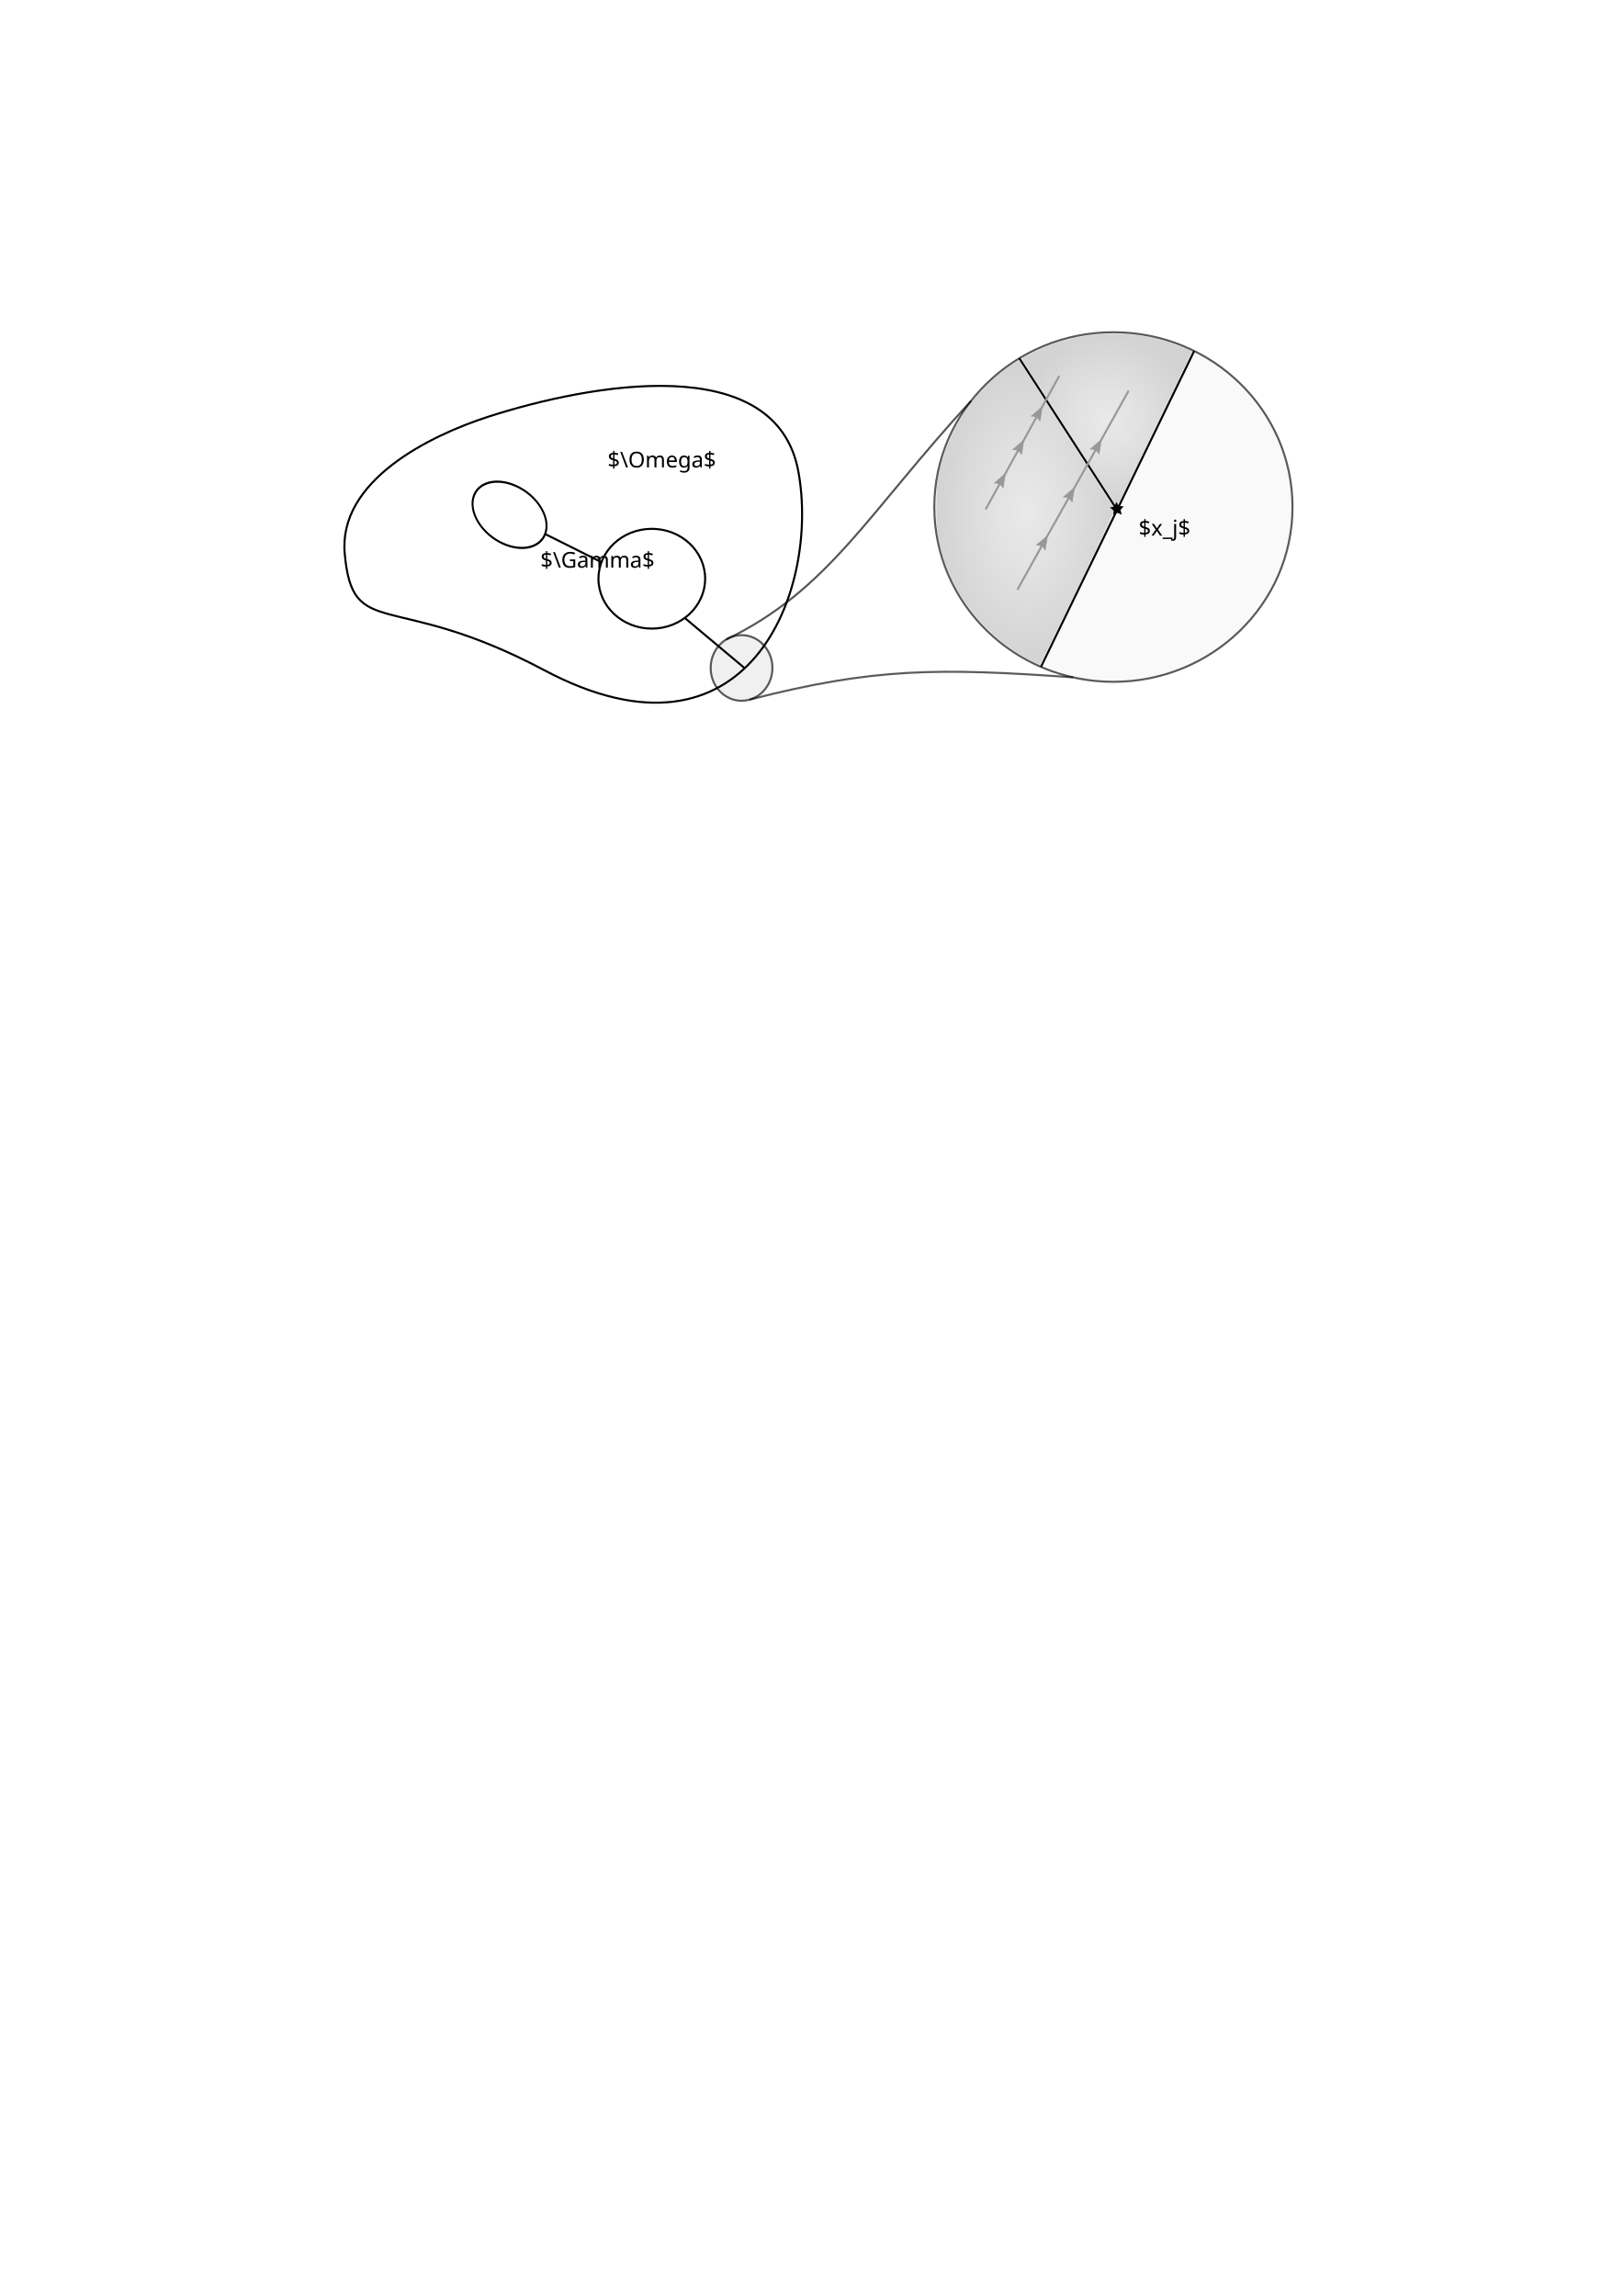
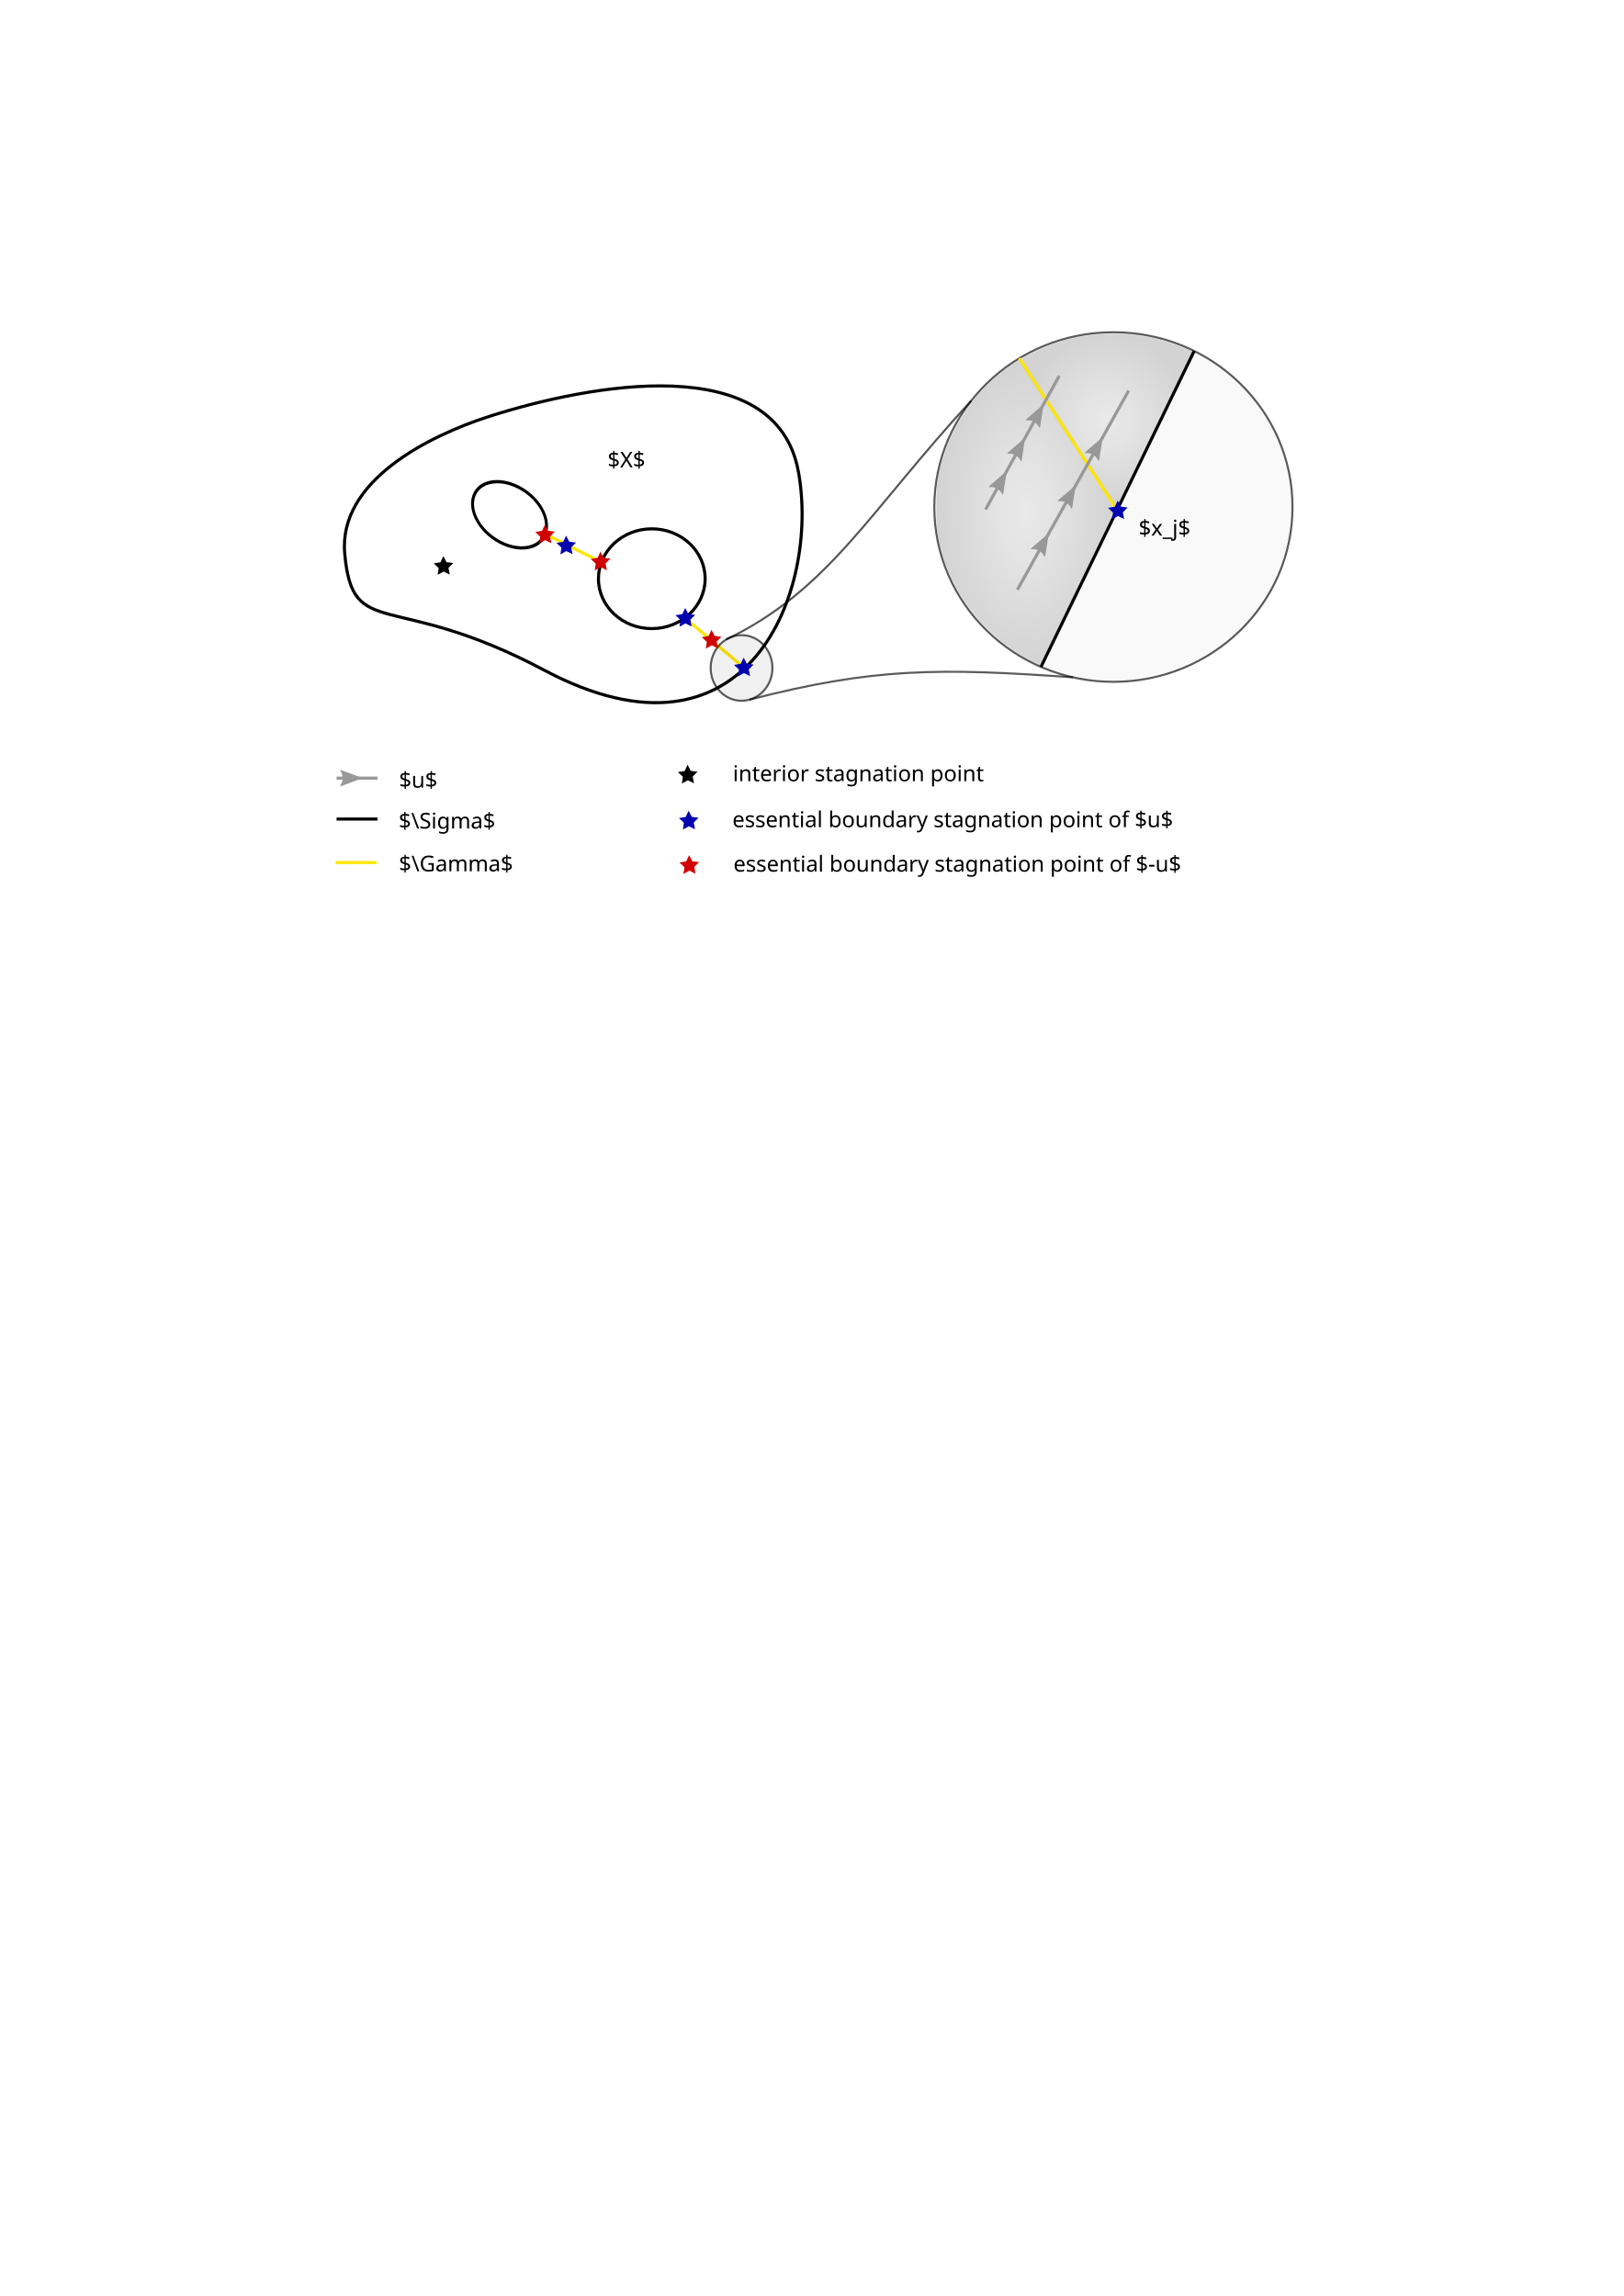
<svg xmlns="http://www.w3.org/2000/svg" xmlns:xlink="http://www.w3.org/1999/xlink" width="210mm" height="297mm" viewBox="0 0 210 297" version="1.1" id="svg8">
  <defs id="defs2">
    <linearGradient id="linearGradient994">
      <stop style="stop-color:#000000;stop-opacity:0.059" offset="0" id="stop990" />
      <stop style="stop-color:#000000;stop-opacity:0.154" offset="1" id="stop992" />
    </linearGradient>
    <marker orient="auto" refY="0.0" refX="0.0" id="Arrow1Lend" style="overflow:visible;">
      <path id="path46806" d="M 0.0,0.0 L 5.0,-5.0 L -12.5,0.0 L 5.0,5.0 L 0.0,0.0 z " style="fill-rule:evenodd;stroke:#000000;stroke-width:1pt;stroke-opacity:1;fill:#000000;fill-opacity:1" transform="scale(0.8) rotate(180) translate(12.5,0)" />
    </marker>
    <marker orient="auto" refY="0.0" refX="0.0" id="Tail" style="overflow:visible">
      <g id="g46851" transform="scale(-1.2)" style="stroke:#000000;stroke-opacity:1;fill:#000000;fill-opacity:1">
        <path id="path46839" d="M -3.805,-3.959 L 0.544,0" style="fill:#000000;fill-rule:evenodd;stroke:#000000;stroke-width:0.8;stroke-linecap:round;stroke-opacity:1;fill-opacity:1" />
        <path id="path46841" d="M -1.287,-3.959 L 3.062,0" style="fill:#000000;fill-rule:evenodd;stroke:#000000;stroke-width:0.8;stroke-linecap:round;stroke-opacity:1;fill-opacity:1" />
        <path id="path46843" d="M 1.305,-3.959 L 5.654,0" style="fill:#000000;fill-rule:evenodd;stroke:#000000;stroke-width:0.8;stroke-linecap:round;stroke-opacity:1;fill-opacity:1" />
        <path id="path46845" d="M -3.805,4.178 L 0.544,0.22" style="fill:#000000;fill-rule:evenodd;stroke:#000000;stroke-width:0.8;stroke-linecap:round;stroke-opacity:1;fill-opacity:1" />
        <path id="path46847" d="M -1.287,4.178 L 3.062,0.22" style="fill:#000000;fill-rule:evenodd;stroke:#000000;stroke-width:0.8;stroke-linecap:round;stroke-opacity:1;fill-opacity:1" />
        <path id="path46849" d="M 1.305,4.178 L 5.654,0.22" style="fill:#000000;fill-rule:evenodd;stroke:#000000;stroke-width:0.8;stroke-linecap:round;stroke-opacity:1;fill-opacity:1" />
      </g>
    </marker>
    <meshgradient y="147.564" x="132.834" gradientUnits="userSpaceOnUse" id="meshgradient40892" gradientTransform="matrix(0.1766841,0,0,0.1924568,27.65703,25.08636)">
      <meshrow id="meshrow46534">
        <meshpatch id="meshpatch46536">
          <stop path="c 27.768,-6.88344e-05  19.17,-17.678  46.938,-17.678" style="stop-color:#000000;stop-opacity:0.106" id="stop46538" />
          <stop path="c 0,17.599  0,30.912  0,48.51" style="stop-color:#000000;stop-opacity:0.106" id="stop46540" />
          <stop path="c -27.768,-2.84837e-05  -55.536,4.286  -83.304,4.286" style="stop-color:#000000;stop-opacity:0.059" id="stop46542" />
          <stop path="c 0,-17.599  36.365,-17.52  36.366,-35.118" style="stop-color:#000000;stop-opacity:0.106" id="stop46544" />
        </meshpatch>
        <meshpatch id="meshpatch46546">
          <stop path="c 27.768,0  55.536,0  83.304,0" id="stop46548" />
          <stop path="c 0,17.599  20.714,20.912  20.714,38.51" style="stop-color:#000000;stop-opacity:0.106" id="stop46550" />
          <stop path="c -27.768,-5.62163e-05  -76.25,10  -104.018,10" style="stop-color:#000000;stop-opacity:0.059" id="stop46552" />
        </meshpatch>
        <meshpatch id="meshpatch46554">
          <stop path="c 27.768,0  55.536,0  83.304,0" id="stop46556" />
          <stop path="c 0,17.599  23.572,35.197  23.571,52.796" style="stop-color:#000000;stop-opacity:0.106" id="stop46558" />
          <stop path="c -27.768,6.82121e-13  -58.393,-14.286  -86.161,-14.286" style="stop-color:#000000;stop-opacity:0.059" id="stop46560" />
        </meshpatch>
        <meshpatch id="meshpatch46562">
          <stop path="c 27.768,0  40.889,8.586  68.657,8.586" id="stop46564" />
          <stop path="c -0.001,17.599  14.647,26.611  14.647,44.21" style="stop-color:#000000;stop-opacity:0.106" id="stop46566" />
          <stop path="c -27.768,0  -31.964,0  -59.732,-0" style="stop-color:#000000;stop-opacity:0.106" id="stop46568" />
        </meshpatch>
      </meshrow>
      <meshrow id="meshrow46570">
        <meshpatch id="meshpatch46572">
          <stop path="c 0,17.599  -40.714,33.769  -40.714,51.367" id="stop46574" />
          <stop path="c -27.768,-0  -14.822,5.714  -42.59,5.714" style="stop-color:#000000;stop-opacity:0.059" id="stop46576" />
          <stop path="c 0,-17.599  0,-35.197  1.42109e-14,-52.796" style="stop-color:#000000;stop-opacity:0.106" id="stop46578" />
        </meshpatch>
        <meshpatch id="meshpatch46580">
          <stop path="c 0,17.599  -20.714,49.483  -20.714,67.082" id="stop46582" />
          <stop path="c -27.768,0  -96.25,-5.714  -124.018,-5.714" style="stop-color:#000000;stop-opacity:0.106" id="stop46584" />
        </meshpatch>
        <meshpatch id="meshpatch46586">
          <stop path="c 2.61625e-05,17.599  20.714,36.626  20.714,54.225" id="stop46588" />
          <stop path="c -27.768,-5.71042e-05  -99.822,-1.429  -127.589,-1.429" style="stop-color:#000000;stop-opacity:0.059" id="stop46590" />
        </meshpatch>
        <meshpatch id="meshpatch46592">
          <stop path="c 0,17.599  0,35.197  0,52.796" id="stop46594" />
          <stop path="c -27.768,0  -11.25,1.429  -39.018,1.428" style="stop-color:#000000;stop-opacity:0.106" id="stop46596" />
        </meshpatch>
      </meshrow>
      <meshrow id="meshrow46598">
        <meshpatch id="meshpatch46600">
          <stop path="c -7.87606e-05,17.599  48.571,20.197  48.571,37.796" id="stop46602" />
          <stop path="c -27.768,-0  -63.393,20.714  -91.161,20.714" style="stop-color:#000000;stop-opacity:0.059" id="stop46604" />
          <stop path="c 0,-17.599  0,-35.197  0,-52.796" style="stop-color:#000000;stop-opacity:0.106" id="stop46606" />
        </meshpatch>
        <meshpatch id="meshpatch46608">
          <stop path="c 0,17.599  6.429,53.054  6.429,70.653" id="stop46610" />
          <stop path="c -27.768,-7.04148e-05  -54.108,-38.571  -81.875,-38.571" style="stop-color:#000000;stop-opacity:0.059" id="stop46612" />
        </meshpatch>
        <meshpatch id="meshpatch46614">
          <stop path="c -5.82894e-05,17.599  -25.196,45.601  -25.196,63.2" id="stop46616" />
          <stop path="c -27.768,0  -68.197,6.025  -95.965,6.025" style="stop-color:#000000;stop-opacity:0.106" id="stop46618" />
        </meshpatch>
        <meshpatch id="meshpatch46620">
          <stop path="c 0,17.599  0,35.197  0,52.796" id="stop46622" />
          <stop path="c -27.768,0  -36.447,11.832  -64.215,11.832" style="stop-color:#000000;stop-opacity:0.106" id="stop46624" />
        </meshpatch>
      </meshrow>
      <meshrow id="meshrow46626">
        <meshpatch id="meshpatch46628">
          <stop path="c 0,17.599  -7.857,55.912  -7.857,73.51" id="stop46630" />
          <stop path="c -27.768,0  -55.536,0  -83.304,0" style="stop-color:#000000;stop-opacity:0.106" id="stop46632" />
          <stop path="c 0,-17.599  0,-35.197  -0,-52.796" style="stop-color:#000000;stop-opacity:0.106" id="stop46634" />
        </meshpatch>
        <meshpatch id="meshpatch46636">
          <stop path="c -4.4442e-05,17.599  -6.429,17.34  -6.429,34.939" id="stop46638" />
          <stop path="c -27.768,0  -55.536,0  -83.304,5.68434e-14" style="stop-color:#000000;stop-opacity:0.106" id="stop46640" />
        </meshpatch>
        <meshpatch id="meshpatch46642">
          <stop path="c -0,17.599  -19.089,23.365  -19.089,40.964" id="stop46644" />
          <stop path="c -27.768,0  -55.536,0  -83.304,-5.68434e-14" style="stop-color:#000000;stop-opacity:0.106" id="stop46646" />
        </meshpatch>
        <meshpatch id="meshpatch46648">
          <stop path="c 0,17.599  -7.071,29.641  -7.07,47.24" id="stop46650" />
          <stop path="c -27.768,0  -48.465,5.556  -76.233,5.556" style="stop-color:#000000;stop-opacity:0.106" id="stop46652" />
        </meshpatch>
      </meshrow>
    </meshgradient>
    <radialGradient xlink:href="#linearGradient994" id="radialGradient996" cx="541.106" cy="205.406" fx="541.106" fy="205.406" r="41.594" gradientTransform="matrix(1,0,0,1.015734,0,-3.231785)" gradientUnits="userSpaceOnUse" />
    <radialGradient xlink:href="#linearGradient994" id="radialGradient1004" cx="501.308" cy="250.521" fx="501.308" fy="250.521" r="43.599" gradientTransform="matrix(1,0,0,1.707641,0,-177.2789)" gradientUnits="userSpaceOnUse" />
    <marker orient="auto" refY="0" refX="0" id="Arrow2Mstart" style="overflow:visible">
      <path id="path1596" style="fill:#989898;fill-opacity:1;fill-rule:evenodd;stroke:#989898;stroke-width:0.625;stroke-linejoin:round;stroke-opacity:1" d="M 8.719,4.034 -2.207,0.016 8.719,-4.002 c -1.745,2.372 -1.735,5.617 -6e-7,8.035 z" transform="scale(0.6)" />
    </marker>
    <marker orient="auto" refY="0" refX="0" id="Arrow2Mstart-3" style="overflow:visible">
      <path id="path1596-6" style="fill:#989898;fill-opacity:1;fill-rule:evenodd;stroke:#989898;stroke-width:0.625;stroke-linejoin:round;stroke-opacity:1" d="M 8.719,4.034 -2.207,0.016 8.719,-4.002 c -1.745,2.372 -1.735,5.617 -6e-7,8.035 z" transform="scale(0.6)" />
    </marker>
+     <marker orient="auto" refY="0" refX="0" id="Arrow2Mstart-0-2" style="overflow:visible">
+       <path id="path1596-9-8" style="fill:#989898;fill-opacity:1;fill-rule:evenodd;stroke:#989898;stroke-width:0.625;stroke-linejoin:round;stroke-opacity:1" d="M 8.719,4.034 -2.207,0.016 8.719,-4.002 c -1.745,2.372 -1.735,5.617 -6e-7,8.035 z" transform="scale(0.6)" />
+     </marker>
  </defs>
  <g id="layer1">
-     <path style="fill:none;stroke:#000000;stroke-width:0.265px;stroke-linecap:butt;stroke-linejoin:miter;stroke-opacity:1" d="m 44.586,71.633 c -0.865,-9.448 10.963,-15.284 18.623,-17.748 13.035,-4.193 37.169,-8.676 40.05,7.126 2.792,15.314 -6.4,39.741 -32.87,25.681 C 50.644,76.205 45.629,83.03 44.586,71.633 Z" id="path815" />
-     <ellipse style="opacity:1;fill:none;fill-opacity:0.064;stroke:#000000;stroke-width:0.266;stroke-miterlimit:4;stroke-dasharray:none;stroke-dashoffset:0;stroke-opacity:1" id="path823" ry="3.732" rx="5.231" cy="27.497" cx="85.921" transform="matrix(0.8797108,0.475509,-0.3521968,0.935926,0,0)" />
-     <ellipse style="opacity:1;fill:none;fill-opacity:0.064;stroke:#000000;stroke-width:0.265;stroke-miterlimit:4;stroke-dasharray:none;stroke-dashoffset:0;stroke-opacity:1" id="path823-3" cx="84.299" cy="74.86" rx="6.899" ry="6.454" />
-     <path style="fill:none;stroke:#000000;stroke-width:0.265px;stroke-linecap:butt;stroke-linejoin:miter;stroke-opacity:1" d="M 96.317,86.437 88.562,79.934" id="path840" />
-     <path style="fill:none;stroke:#000000;stroke-width:0.265px;stroke-linecap:butt;stroke-linejoin:miter;stroke-opacity:1" d="m 70.503,69.079 7.287,3.643" id="path842" />
+     <path style="fill:none;stroke:#000000;stroke-width:0.4;stroke-linecap:butt;stroke-linejoin:miter;stroke-opacity:1;stroke-miterlimit:4;stroke-dasharray:none" d="m 44.586,71.633 c -0.865,-9.448 10.963,-15.284 18.623,-17.748 13.035,-4.193 37.169,-8.676 40.05,7.126 2.792,15.314 -6.4,39.741 -32.87,25.681 C 50.644,76.205 45.629,83.03 44.586,71.633 Z" id="path815" />
+     <ellipse style="opacity:1;fill:none;fill-opacity:0.064;stroke:#000000;stroke-width:0.402;stroke-miterlimit:4;stroke-dasharray:none;stroke-dashoffset:0;stroke-opacity:1" id="path823" ry="3.732" rx="5.231" cy="27.497" cx="85.921" transform="matrix(0.8797108,0.475509,-0.3521968,0.935926,0,0)" />
+     <ellipse style="opacity:1;fill:none;fill-opacity:0.064;stroke:#000000;stroke-width:0.4;stroke-miterlimit:4;stroke-dasharray:none;stroke-dashoffset:0;stroke-opacity:1" id="path823-3" cx="84.299" cy="74.86" rx="6.899" ry="6.454" />
+     <path style="fill:none;stroke:#ffe600;stroke-width:0.4;stroke-linecap:butt;stroke-linejoin:miter;stroke-opacity:1;stroke-miterlimit:4;stroke-dasharray:none" d="M 96.317,86.437 88.562,79.934" id="path840" />
+     <path style="fill:none;stroke:#ffe600;stroke-width:0.4;stroke-linecap:butt;stroke-linejoin:miter;stroke-opacity:1;stroke-miterlimit:4;stroke-dasharray:none" d="m 70.503,69.079 7.287,3.643" id="path842" />
    <path style="opacity:1;fill:url(#meshgradient40892);fill-opacity:1;stroke:none;stroke-width:0.265;stroke-miterlimit:4;stroke-dasharray:none;stroke-dashoffset:0;stroke-opacity:1" d="M 82.437,90.633 C 79.062,90.255 75.144,88.967 71.104,86.907 63.4,82.981 60.102,81.729 52.631,79.899 49.696,79.179 48.417,78.76 47.55,78.233 46.327,77.49 45.577,76.294 45.138,74.384 44.634,72.195 44.561,69.852 44.948,68.255 45.932,64.186 49.571,60.402 55.531,57.247 c 3.707,-1.962 8.135,-3.559 13.698,-4.938 6.163,-1.529 11.188,-2.224 16.063,-2.225 5.079,-1.92e-4 8.499,0.683 11.556,2.308 1.445,0.768 2.499,1.58 3.459,2.665 1.724,1.948 2.592,4.05 3.056,7.401 0.205,1.479 0.28,5.136 0.139,6.779 -0.565,6.585 -2.809,12.294 -6.343,16.138 l -0.828,0.9 -0.322,-0.264 C 95.834,85.865 94.132,84.44 92.23,82.844 l -3.459,-2.902 0.482,-0.428 c 0.871,-0.773 1.589,-1.998 1.889,-3.222 0.178,-0.727 0.177,-2.153 -0.003,-2.89 -0.719,-2.96 -3.596,-5.112 -6.834,-5.112 -2.603,0 -5.137,1.451 -6.24,3.573 -0.172,0.33 -0.352,0.602 -0.402,0.604 -0.063,0.002 -6.818,-3.327 -6.976,-3.438 -0.008,-0.006 0.022,-0.225 0.067,-0.487 0.198,-1.157 -0.327,-2.618 -1.378,-3.827 -1.819,-2.095 -4.643,-3.053 -6.622,-2.247 -0.706,0.288 -1.381,1.018 -1.598,1.73 -0.773,2.534 1.852,5.931 5.147,6.661 1.821,0.403 3.297,-0.071 4.134,-1.327 l 0.176,-0.264 3.46,1.733 c 1.903,0.953 3.478,1.752 3.499,1.775 0.022,0.024 -0.024,0.259 -0.102,0.524 -0.204,0.695 -0.202,2.356 0.004,3.106 0.402,1.46 1.541,3.041 2.757,3.825 1.325,0.854 2.321,1.131 4.08,1.131 1.603,5.77e-4 2.294,-0.164 3.543,-0.843 l 0.732,-0.398 0.743,0.621 c 4.947,4.136 6.761,5.67 6.76,5.717 -0.002,0.099 -1.487,1.262 -2.204,1.726 -2.005,1.298 -4.416,2.154 -6.916,2.454 -1.003,0.12 -3.43,0.117 -4.532,-0.007 z" id="path844" />
    <ellipse style="opacity:1;fill:#000000;fill-opacity:0.059;stroke:#000000;stroke-width:0.265;stroke-miterlimit:4;stroke-dasharray:none;stroke-dashoffset:0;stroke-opacity:0.644" id="path46654" cx="95.908" cy="86.402" rx="3.994" ry="4.245" />
    <ellipse style="opacity:1;fill:#000000;fill-opacity:0.027;stroke:#000000;stroke-width:0.265;stroke-miterlimit:4;stroke-dasharray:none;stroke-dashoffset:0;stroke-opacity:0.644" id="path46654-6" cx="144.002" cy="65.587" rx="23.163" ry="22.61" />
-     <path style="fill:none;stroke:#000000;stroke-width:0.265;stroke-linecap:butt;stroke-linejoin:miter;stroke-miterlimit:4;stroke-dasharray:none;stroke-dashoffset:0;stroke-opacity:1" d="M 134.631,86.264 154.446,45.405" id="path46793" />
-     <path style="fill:none;stroke:#000000;stroke-width:0.265;stroke-linecap:butt;stroke-linejoin:miter;stroke-miterlimit:4;stroke-dasharray:none;stroke-dashoffset:0;stroke-opacity:1" d="M 144.478,65.96 131.834,46.347" id="path46795" />
+     <path style="fill:none;stroke:#000000;stroke-width:0.4;stroke-linecap:butt;stroke-linejoin:miter;stroke-miterlimit:4;stroke-dasharray:none;stroke-dashoffset:0;stroke-opacity:1" d="M 134.631,86.264 154.446,45.405" id="path46793" />
+     <path style="fill:none;stroke:#ffe600;stroke-width:0.4;stroke-linecap:butt;stroke-linejoin:miter;stroke-miterlimit:4;stroke-dasharray:none;stroke-dashoffset:0;stroke-opacity:1" d="M 144.478,65.96 131.834,46.347" id="path46795" />
    <path style="fill:none;stroke:#000000;stroke-width:0.265px;stroke-linecap:butt;stroke-linejoin:miter;stroke-opacity:0.663" d="M 93.898,82.734 C 107.226,76.328 112.273,66.309 125.602,51.852" id="path47362" />
    <path style="fill:none;stroke:#000000;stroke-width:0.265px;stroke-linecap:butt;stroke-linejoin:miter;stroke-opacity:0.643" d="M 96.939,90.503 C 113.001,86.361 121.44,86.39 138.79,87.617" id="path47364" />
-     <path style="opacity:1;fill:url(#radialGradient1004);fill-opacity:1.0;stroke:none;stroke-width:1.002;stroke-miterlimit:4;stroke-dasharray:none;stroke-dashoffset:0;stroke-opacity:0.08" d="m 503.074,322.523 c -20.426,-10.844 -36.153,-29.874 -42.305,-51.192 -2.535,-8.785 -3.043,-12.618 -3.06,-23.106 -0.018,-11.239 0.71,-16.35 3.635,-25.506 6.036,-18.899 18.83,-35.428 35.493,-45.858 l 1.263,-0.79 23.32,36.204 c 12.826,19.912 23.394,36.478 23.486,36.814 0.227,0.833 -36.071,75.878 -36.704,75.884 -0.278,0.003 -2.585,-1.099 -5.127,-2.449 z" id="path986" transform="scale(0.2645833)" />
-     <path style="opacity:1;fill:url(#radialGradient996);fill-opacity:1;stroke:none;stroke-width:1.002;stroke-miterlimit:4;stroke-dasharray:none;stroke-dashoffset:0;stroke-opacity:0.08" d="m 544.156,245.123 c -0.953,-1.489 -11.334,-17.594 -23.071,-35.789 -11.736,-18.195 -21.441,-33.344 -21.565,-33.663 -0.316,-0.811 10.067,-5.813 16.51,-7.954 16.5,-5.483 34.292,-6.032 51.283,-1.581 4.833,1.266 15.387,5.231 15.387,5.78 0,0.323 -36.319,75.384 -36.643,75.732 -0.093,0.1 -0.949,-1.037 -1.901,-2.525 z" id="path988" transform="scale(0.2645833)" />
-     <path style="fill:none;stroke:#989898;stroke-width:0.265;stroke-linecap:butt;stroke-linejoin:miter;stroke-miterlimit:4;stroke-dasharray:none;stroke-opacity:1;marker-mid:url(#Arrow2Mstart)" d="m 145.974,50.53 c -1.299,2.347 -2.523,4.543 -3.71,6.664 -1.187,2.121 -2.336,4.167 -3.484,6.213 -1.149,2.046 -2.298,4.092 -3.484,6.213 -1.187,2.121 -2.411,4.317 -3.71,6.664" id="path1544-4" />
-     <path style="fill:none;stroke:#989898;stroke-width:0.265;stroke-linecap:butt;stroke-linejoin:miter;stroke-miterlimit:4;stroke-dasharray:none;stroke-opacity:1;marker-mid:url(#Arrow2Mstart-3)" d="m 136.998,48.616 -2.383,4.322 -2.383,4.322 -2.383,4.322 -2.383,4.322" id="path1544-4-7" />
-     <path d="m 145.077,66.572 -0.574,-0.242 -0.524,0.336 0.052,-0.621 -0.482,-0.395 0.606,-0.142 0.227,-0.58 0.322,0.533 0.622,0.036 -0.407,0.471 z" id="path992-3" style="opacity:1;fill:#000000;fill-opacity:1;stroke:none;stroke-width:0.4;stroke-miterlimit:4;stroke-dasharray:none;stroke-dashoffset:0;stroke-opacity:0.08" />
-     <text xml:space="preserve" style="font-style:normal;font-weight:normal;font-size:2.822px;line-height:1.25;font-family:sans-serif;letter-spacing:0px;word-spacing:0px;fill:#000000;fill-opacity:1;stroke:none;stroke-width:0.265" x="69.891" y="73.429" id="text1888">
-       <tspan id="tspan1886" x="69.891" y="73.429" style="stroke-width:0.265">$\Gamma$</tspan>
-     </text>
+     <path style="opacity:1;fill:url(#radialGradient1004);fill-opacity:1;stroke:none;stroke-width:1.512;stroke-miterlimit:4;stroke-dasharray:none;stroke-dashoffset:0;stroke-opacity:0.08" d="m 503.074,322.523 c -20.426,-10.844 -36.153,-29.874 -42.305,-51.192 -2.535,-8.785 -3.043,-12.618 -3.06,-23.106 -0.018,-11.239 0.71,-16.35 3.635,-25.506 6.036,-18.899 18.83,-35.428 35.493,-45.858 l 1.263,-0.79 23.32,36.204 c 12.826,19.912 23.394,36.478 23.486,36.814 0.227,0.833 -36.071,75.878 -36.704,75.884 -0.278,0.003 -2.585,-1.099 -5.127,-2.449 z" id="path986" transform="scale(0.2645833)" />
+     <path style="opacity:1;fill:url(#radialGradient996);fill-opacity:1;stroke:none;stroke-width:1.512;stroke-miterlimit:4;stroke-dasharray:none;stroke-dashoffset:0;stroke-opacity:0.08" d="m 544.156,245.123 c -0.953,-1.489 -11.334,-17.594 -23.071,-35.789 -11.736,-18.195 -21.441,-33.344 -21.565,-33.663 -0.316,-0.811 10.067,-5.813 16.51,-7.954 16.5,-5.483 34.292,-6.032 51.283,-1.581 4.833,1.266 15.387,5.231 15.387,5.78 0,0.323 -36.319,75.384 -36.643,75.732 -0.093,0.1 -0.949,-1.037 -1.901,-2.525 z" id="path988" transform="scale(0.2645833)" />
+     <path style="fill:none;stroke:#989898;stroke-width:0.4;stroke-linecap:butt;stroke-linejoin:miter;stroke-miterlimit:4;stroke-dasharray:none;stroke-opacity:1;marker-mid:url(#Arrow2Mstart)" d="m 145.974,50.53 c -1.299,2.347 -2.523,4.543 -3.71,6.664 -1.187,2.121 -2.336,4.167 -3.484,6.213 -1.149,2.046 -2.298,4.092 -3.484,6.213 -1.187,2.121 -2.411,4.317 -3.71,6.664" id="path1544-4" />
+     <path style="fill:none;stroke:#989898;stroke-width:0.4;stroke-linecap:butt;stroke-linejoin:miter;stroke-miterlimit:4;stroke-dasharray:none;stroke-opacity:1;marker-mid:url(#Arrow2Mstart-3)" d="m 136.998,48.616 -2.383,4.322 -2.383,4.322 -2.383,4.322 -2.383,4.322" id="path1544-4-7" />
    <text xml:space="preserve" style="font-style:normal;font-weight:normal;font-size:2.822px;line-height:1.25;font-family:sans-serif;letter-spacing:0px;word-spacing:0px;fill:#000000;fill-opacity:1;stroke:none;stroke-width:0.265" x="147.266" y="69.286" id="text1892">
      <tspan id="tspan1890" x="147.266" y="69.286" style="stroke-width:0.265">$x_j$</tspan>
    </text>
    <text xml:space="preserve" style="font-style:normal;font-weight:normal;font-size:2.822px;line-height:1.25;font-family:sans-serif;letter-spacing:0px;word-spacing:0px;fill:#000000;fill-opacity:1;stroke:none;stroke-width:0.265" x="78.577" y="60.466" id="text1896">
-       <tspan id="tspan1894" x="78.577" y="60.466" style="stroke-width:0.265">$\Omega$</tspan>
+       <tspan id="tspan1894" x="78.577" y="60.466" style="stroke-width:0.265">$X$</tspan>
    </text>
+     <path style="display:inline;fill:none;stroke:#000000;stroke-width:0.4;stroke-linecap:butt;stroke-linejoin:miter;stroke-miterlimit:4;stroke-dasharray:none;stroke-opacity:1" d="m 43.531,105.948 h 5.292" id="path2340-9-2" />
+     <path style="display:inline;fill:none;stroke:#989898;stroke-width:0.4;stroke-linecap:butt;stroke-linejoin:miter;stroke-miterlimit:4;stroke-dasharray:none;stroke-opacity:1;marker-mid:url(#Arrow2Mstart-0-2)" d="m 48.822,100.656 h -2.646 -2.646" id="path1544-4-0-9" />
+     <text xml:space="preserve" style="font-style:normal;font-weight:normal;font-size:2.822px;line-height:1.25;font-family:sans-serif;letter-spacing:0px;word-spacing:0px;display:inline;fill:#000000;fill-opacity:1;stroke:none;stroke-width:0.265" x="51.61" y="101.884" id="text8442">
+       <tspan id="tspan8440" x="51.61" y="101.884" style="stroke-width:0.265">$u$</tspan>
+     </text>
+     <text xml:space="preserve" style="font-style:normal;font-weight:normal;font-size:2.822px;line-height:1.25;font-family:sans-serif;letter-spacing:0px;word-spacing:0px;display:inline;fill:#000000;fill-opacity:1;stroke:none;stroke-width:0.265" x="51.563" y="107.176" id="text8446">
+       <tspan id="tspan8444" x="51.563" y="107.176" style="stroke-width:0.265">$\Sigma$</tspan>
+     </text>
+     <path style="display:inline;fill:none;stroke:#ffe600;stroke-width:0.4;stroke-linecap:butt;stroke-linejoin:miter;stroke-miterlimit:4;stroke-dasharray:none;stroke-opacity:1" d="m 43.415,111.578 h 5.292" id="path2342-9-3" />
+     <text xml:space="preserve" style="font-style:normal;font-weight:normal;font-size:2.822px;line-height:1.25;font-family:sans-serif;letter-spacing:0px;word-spacing:0px;display:inline;fill:#000000;fill-opacity:1;stroke:none;stroke-width:0.265" x="51.588" y="112.712" id="text8450-6">
+       <tspan id="tspan8448-1" x="51.588" y="112.712" style="stroke-width:0.265">$\Gamma$</tspan>
+     </text>
+     <text xml:space="preserve" style="font-style:normal;font-weight:normal;font-size:2.822px;line-height:1.25;font-family:sans-serif;letter-spacing:0px;word-spacing:0px;display:inline;fill:#000000;fill-opacity:1;stroke:none;stroke-width:0.265" x="94.787" y="101.054" id="text8450-9">
+       <tspan id="tspan8448-3" x="94.787" y="101.054" style="stroke-width:0.265">interior stagnation point</tspan>
+     </text>
+     <text xml:space="preserve" style="font-style:normal;font-weight:normal;font-size:2.822px;line-height:1.25;font-family:sans-serif;letter-spacing:0px;word-spacing:0px;display:inline;fill:#000000;fill-opacity:1;stroke:none;stroke-width:0.265" x="94.72" y="107.001" id="text8450-4">
+       <tspan id="tspan8448-7" x="94.72" y="107.001" style="stroke-width:0.265">essential boundary stagnation point of $u$</tspan>
+     </text>
+     <text xml:space="preserve" style="font-style:normal;font-weight:normal;font-size:2.822px;line-height:1.25;font-family:sans-serif;letter-spacing:0px;word-spacing:0px;display:inline;fill:#000000;fill-opacity:1;stroke:none;stroke-width:0.265" x="94.854" y="112.747" id="text8450-5">
+       <tspan id="tspan8448-0" x="94.854" y="112.747" style="stroke-width:0.265">essential boundary stagnation point of $-u$</tspan>
+     </text>
+     <path style="display:inline;opacity:1;fill:#000000;fill-opacity:1;stroke:none;stroke-width:0.4;stroke-miterlimit:4;stroke-dasharray:none;stroke-dashoffset:0;stroke-opacity:0.62" id="path6666-7-2" d="m 67.271,-92.544 -0.886,-0.005 -0.506,0.727 -0.269,-0.844 -0.848,-0.257 0.72,-0.517 -0.018,-0.886 0.714,0.525 0.837,-0.291 -0.278,0.841 z" transform="matrix(0.1817851,0.9833383,0.9833383,-0.1817851,168.5301,18.35449)" />
+     <path style="display:inline;opacity:1;fill:#0000af;fill-opacity:1;stroke:none;stroke-width:0.4;stroke-miterlimit:4;stroke-dasharray:none;stroke-dashoffset:0;stroke-opacity:0.62" id="path6666-7-0-6" d="m 67.271,-92.544 -0.886,-0.005 -0.506,0.727 -0.269,-0.844 -0.848,-0.257 0.72,-0.517 -0.018,-0.886 0.714,0.525 0.837,-0.291 -0.278,0.841 z" transform="matrix(0.1817851,0.9833383,0.9833383,-0.1817851,168.6637,24.30124)" />
+     <path style="display:inline;opacity:1;fill:#d00000;fill-opacity:1;stroke:none;stroke-width:0.4;stroke-miterlimit:4;stroke-dasharray:none;stroke-dashoffset:0;stroke-opacity:0.62" id="path6666-7-0-9-7-2" d="m 67.271,-92.544 -0.886,-0.005 -0.506,0.727 -0.269,-0.844 -0.848,-0.257 0.72,-0.517 -0.018,-0.886 0.714,0.525 0.837,-0.291 -0.278,0.841 z" transform="matrix(0.1817851,0.9833383,0.9833383,-0.1817851,168.7306,30.04754)" />
+     <path style="display:inline;opacity:1;fill:#0000af;fill-opacity:1;stroke:none;stroke-width:0.4;stroke-miterlimit:4;stroke-dasharray:none;stroke-dashoffset:0;stroke-opacity:0.62" id="path6666-7-0-6-3" d="m 67.271,-92.544 -0.886,-0.005 -0.506,0.727 -0.269,-0.844 -0.848,-0.257 0.72,-0.517 -0.018,-0.886 0.714,0.525 0.837,-0.291 -0.278,0.841 z" transform="matrix(0.1817851,0.9833383,0.9833383,-0.1817851,224.1606,-15.82531)" />
+     <path style="display:inline;opacity:1;fill:#0000af;fill-opacity:1;stroke:none;stroke-width:0.4;stroke-miterlimit:4;stroke-dasharray:none;stroke-dashoffset:0;stroke-opacity:0.62" id="path6666-7-0-6-6" d="m 67.271,-92.544 -0.886,-0.005 -0.506,0.727 -0.269,-0.844 -0.848,-0.257 0.72,-0.517 -0.018,-0.886 0.714,0.525 0.837,-0.291 -0.278,0.841 z" transform="matrix(0.1817851,0.9833383,0.9833383,-0.1817851,175.7797,4.490907)" />
+     <path style="display:inline;opacity:1;fill:#0000af;fill-opacity:1;stroke:none;stroke-width:0.4;stroke-miterlimit:4;stroke-dasharray:none;stroke-dashoffset:0;stroke-opacity:0.62" id="path6666-7-0-6-7" d="m 67.271,-92.544 -0.886,-0.005 -0.506,0.727 -0.269,-0.844 -0.848,-0.257 0.72,-0.517 -0.018,-0.886 0.714,0.525 0.837,-0.291 -0.278,0.841 z" transform="matrix(0.1817851,0.9833383,0.9833383,-0.1817851,152.8176,-11.2896)" />
+     <path style="display:inline;opacity:1;fill:#0000af;fill-opacity:1;stroke:none;stroke-width:0.4;stroke-miterlimit:4;stroke-dasharray:none;stroke-dashoffset:0;stroke-opacity:0.62" id="path6666-7-0-6-5" d="m 67.271,-92.544 -0.886,-0.005 -0.506,0.727 -0.269,-0.844 -0.848,-0.257 0.72,-0.517 -0.018,-0.886 0.714,0.525 0.837,-0.291 -0.278,0.841 z" transform="matrix(0.1817851,0.9833383,0.9833383,-0.1817851,168.2201,-1.934688)" />
+     <path style="display:inline;opacity:1;fill:#000000;fill-opacity:1;stroke:none;stroke-width:0.4;stroke-miterlimit:4;stroke-dasharray:none;stroke-dashoffset:0;stroke-opacity:0.62" id="path6666-7-2-3" d="m 67.271,-92.544 -0.886,-0.005 -0.506,0.727 -0.269,-0.844 -0.848,-0.257 0.72,-0.517 -0.018,-0.886 0.714,0.525 0.837,-0.291 -0.278,0.841 z" transform="matrix(0.1817851,0.9833383,0.9833383,-0.1817851,136.9426,-8.643766)" />
+     <path style="display:inline;opacity:1;fill:#d00000;fill-opacity:1;stroke:none;stroke-width:0.4;stroke-miterlimit:4;stroke-dasharray:none;stroke-dashoffset:0;stroke-opacity:0.62" id="path6666-7-0-9-7-2-5" d="m 67.271,-92.544 -0.886,-0.005 -0.506,0.727 -0.269,-0.844 -0.848,-0.257 0.72,-0.517 -0.018,-0.886 0.714,0.525 0.837,-0.291 -0.278,0.841 z" transform="matrix(0.1817851,0.9833383,0.9833383,-0.1817851,157.2588,-9.21073)" />
+     <path style="display:inline;opacity:1;fill:#d00000;fill-opacity:1;stroke:none;stroke-width:0.4;stroke-miterlimit:4;stroke-dasharray:none;stroke-dashoffset:0;stroke-opacity:0.62" id="path6666-7-0-9-7-2-6" d="m 67.271,-92.544 -0.886,-0.005 -0.506,0.727 -0.269,-0.844 -0.848,-0.257 0.72,-0.517 -0.018,-0.886 0.714,0.525 0.837,-0.291 -0.278,0.841 z" transform="matrix(0.1817851,0.9833383,0.9833383,-0.1817851,150.0773,-12.70701)" />
+     <path style="display:inline;opacity:1;fill:#d00000;fill-opacity:1;stroke:none;stroke-width:0.4;stroke-miterlimit:4;stroke-dasharray:none;stroke-dashoffset:0;stroke-opacity:0.62" id="path6666-7-0-9-7-2-2" d="m 67.271,-92.544 -0.886,-0.005 -0.506,0.727 -0.269,-0.844 -0.848,-0.257 0.72,-0.517 -0.018,-0.886 0.714,0.525 0.837,-0.291 -0.278,0.841 z" transform="matrix(0.1817851,0.9833383,0.9833383,-0.1817851,171.6219,0.9001333)" />
  </g>
</svg>
